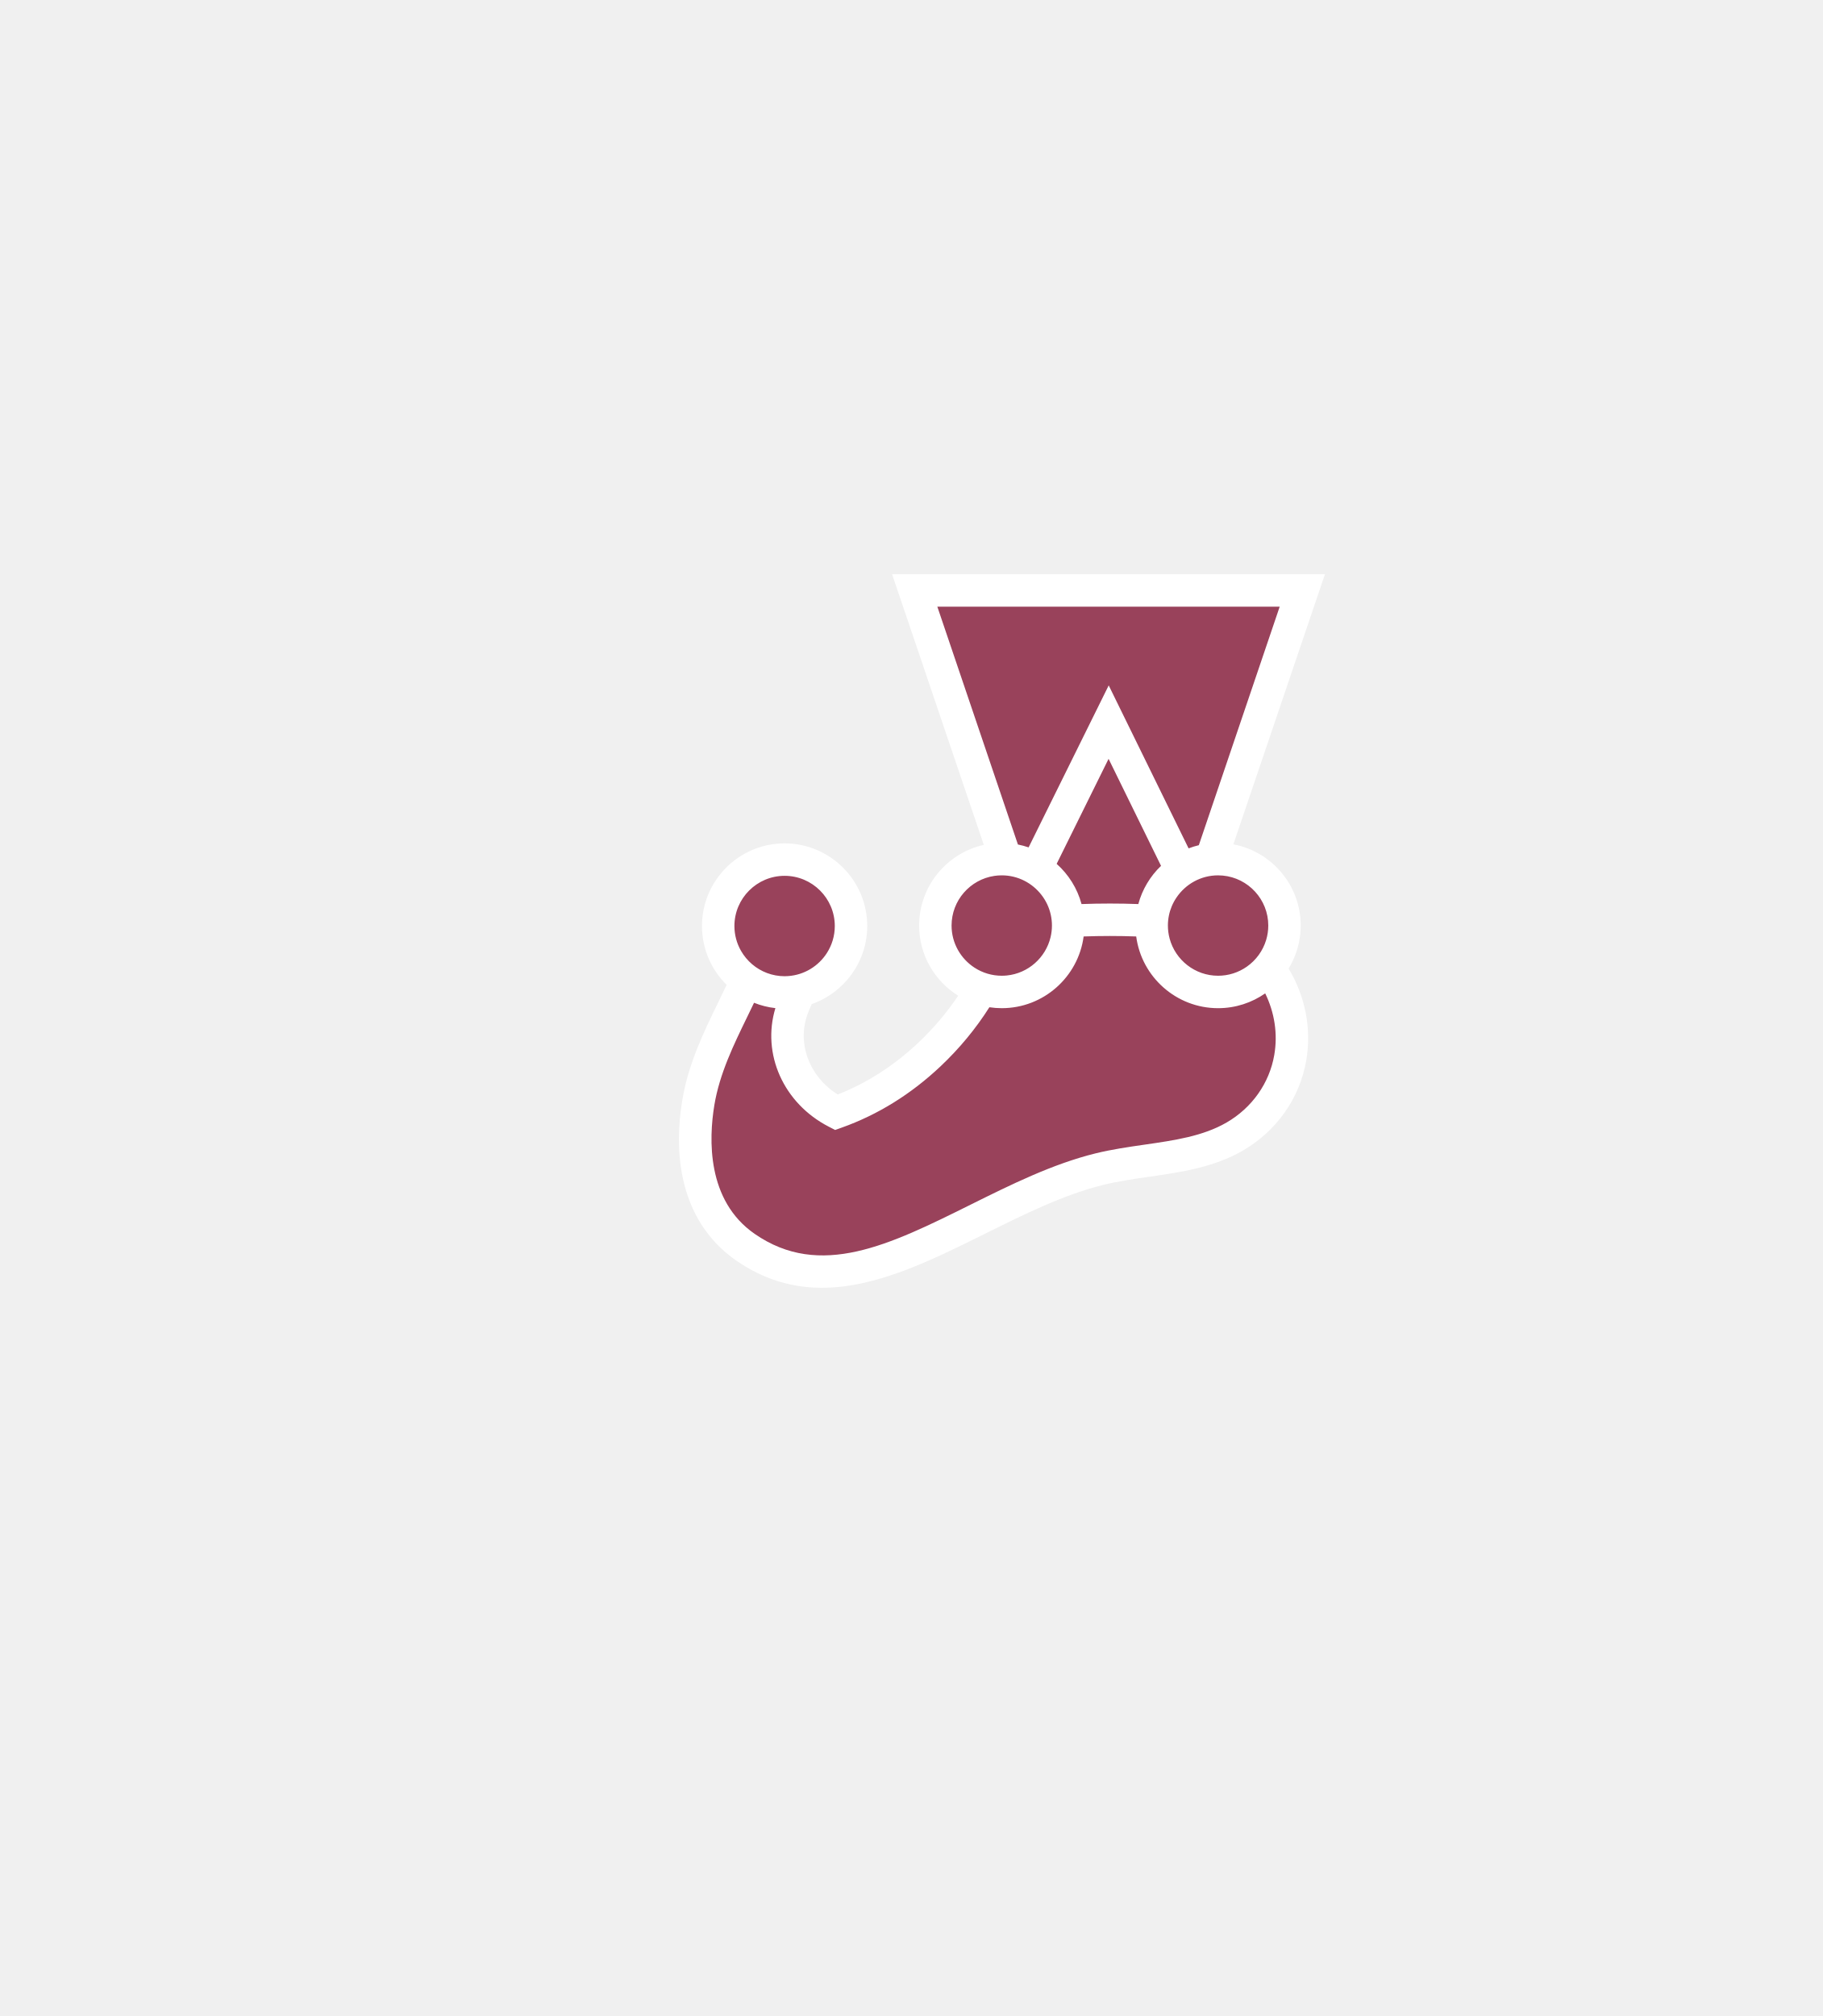
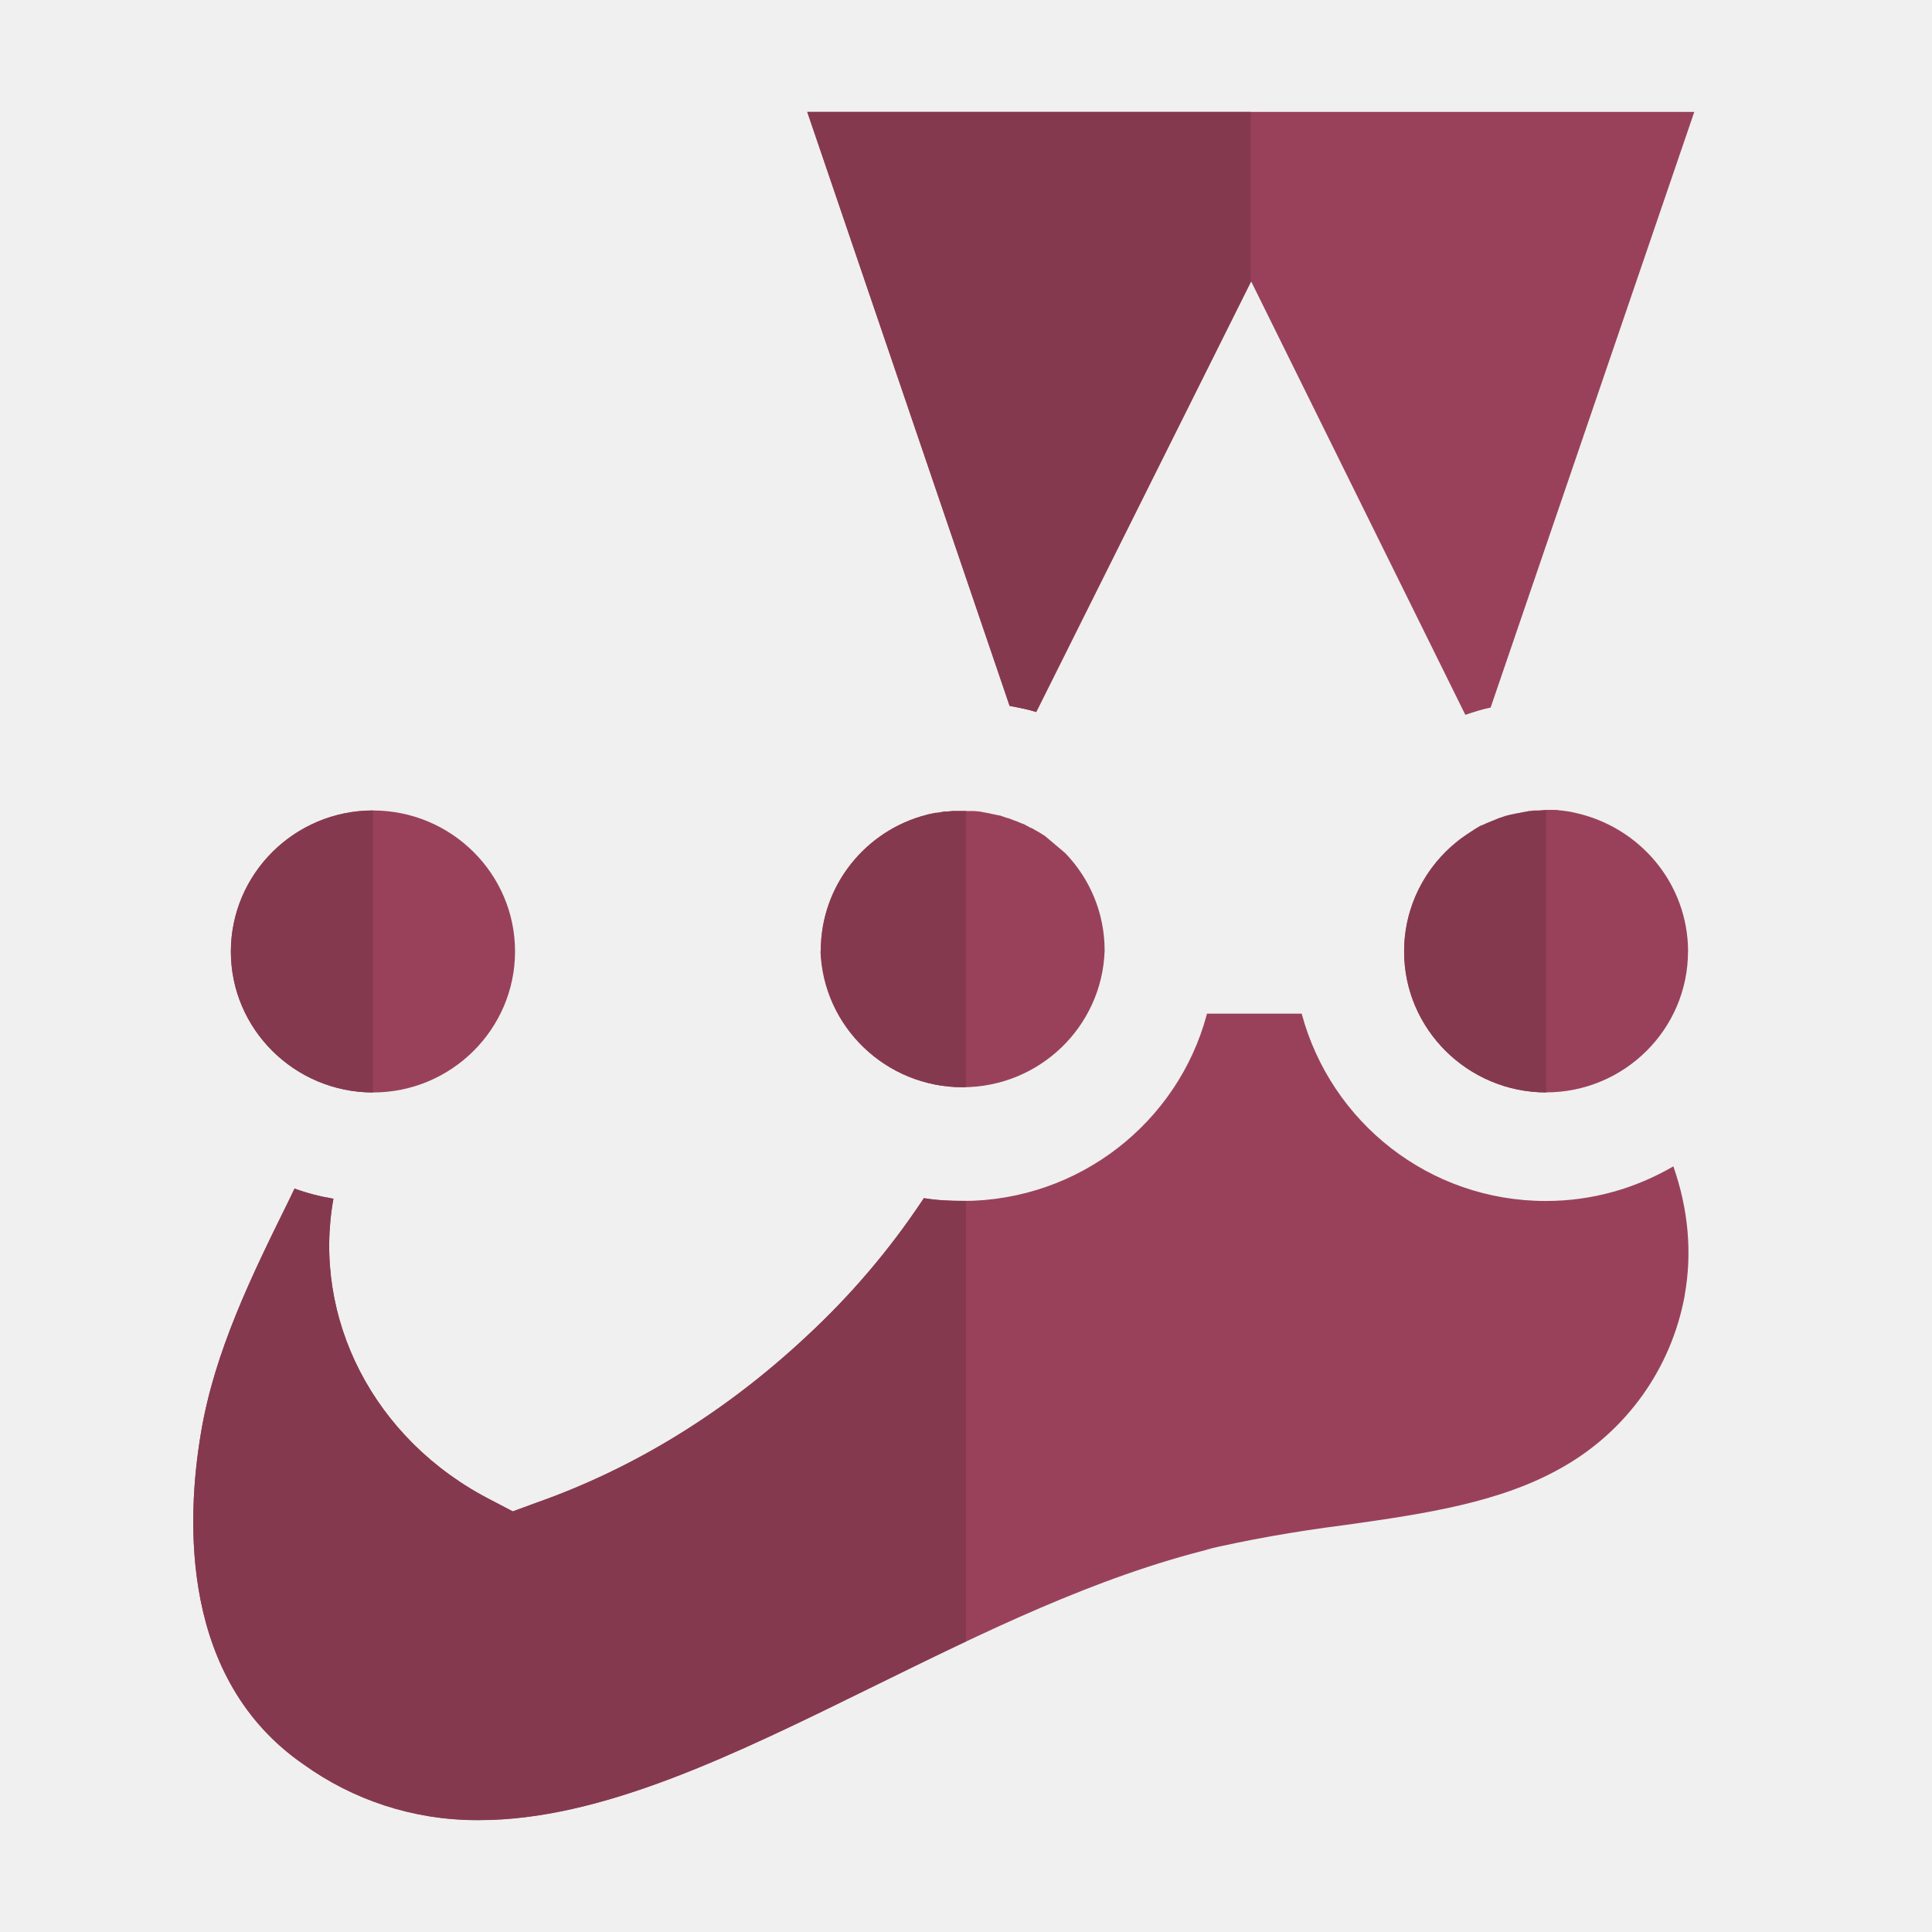
- <svg xmlns="http://www.w3.org/2000/svg" height="2500" preserveAspectRatio="xMidYMid" width="2261" viewBox="-165.831 -227.122 515.659 797.396">
-   <path d="M239.553 138.96c0-14.508-11.762-26.27-26.27-26.27-.934 0-1.854.05-2.762.146l36.082-106.42H93.267l36.032 106.327a26.318 26.318 0 0 0-1.597-.052c-14.508 0-26.27 11.76-26.27 26.27 0 11.727 7.686 21.656 18.293 25.034-5.602 9.704-12.652 18.445-20.656 25.997-10.884 10.267-23.34 18.053-36.812 22.85-16.04-8.24-23.614-26.565-16.78-42.632.772-1.815 1.56-3.654 2.313-5.485 11.62-2.712 20.28-13.129 20.28-25.576 0-14.509-11.762-26.27-26.271-26.27s-26.27 11.761-26.27 26.27c0 8.897 4.426 16.756 11.193 21.508-6.502 14.804-16.06 30.298-19.038 48.255-3.569 21.52-.012 44.364 18.601 57.265 43.348 30.044 90.402-18.625 140.014-30.86 17.98-4.433 37.717-3.719 53.558-12.893 11.896-6.89 19.739-18.309 21.964-31.128 2.2-12.664-1.006-25.273-8.378-35.497a26.158 26.158 0 0 0 6.11-16.839" fill="#99425b" />
-   <path d="M235.5 190.198c-1.932 11.13-8.806 20.851-18.858 26.674-9.371 5.427-20.6 7.047-32.49 8.761-6.369.918-12.955 1.869-19.389 3.455-17.012 4.195-33.49 12.38-49.424 20.295-31.89 15.84-59.43 29.518-85.398 11.52-19.022-13.183-18.144-37.575-15.928-50.941 2.054-12.384 7.607-23.789 12.976-34.818a796.621 796.621 0 0 0 2.722-5.634 32.453 32.453 0 0 0 8.443 2.118c-5.466 18.039 3.13 37.653 21.171 46.921l2.47 1.269 2.614-.931c14.263-5.08 27.406-13.23 39.063-24.229 7.535-7.109 14.014-14.974 19.339-23.378a32.8 32.8 0 0 0 4.891.367c16.559 0 30.271-12.379 32.393-28.367 6.778-.248 13.977-.25 20.794-.002 2.12 15.99 15.834 28.37 32.393 28.37 6.924 0 13.346-2.17 18.637-5.856 3.673 7.519 5.044 15.979 3.581 24.406zM41.8 119.295c10.948 0 19.854 8.907 19.854 19.855 0 3.932-1.154 7.599-3.135 10.687-3.3 5.147-8.91 8.675-15.355 9.115-.451.03-.906.052-1.364.052-2.44 0-4.777-.445-6.938-1.253a19.967 19.967 0 0 1-10.305-8.777 19.725 19.725 0 0 1-2.612-9.824c0-10.948 8.907-19.855 19.855-19.855zm66.049 19.666c0-9.947 7.353-18.206 16.907-19.634.962-.145 1.946-.22 2.947-.22 6.365 0 12.032 3.015 15.666 7.687a19.88 19.88 0 0 1 2.318 3.765 19.73 19.73 0 0 1 1.87 8.402c0 1.587-.192 3.13-.545 4.61-1.935 8.1-8.842 14.292-17.306 15.144-.658.066-1.326.1-2.003.1a19.734 19.734 0 0 1-10.76-3.181c-5.466-3.541-9.094-9.69-9.094-16.673zm82.865-23.61a32.721 32.721 0 0 0-8.991 15.117 304.792 304.792 0 0 0-22.458 0c-1.68-6.232-5.162-11.73-9.847-15.906l20.545-41.542zM102.216 12.834h135.437l-31.989 94.345a32.479 32.479 0 0 0-4.051 1.255l-31.6-64.463-31.69 64.078a32.502 32.502 0 0 0-4.226-1.139zm130.92 126.128c0 1.99-.297 3.912-.844 5.727a19.933 19.933 0 0 1-7.653 10.545 19.74 19.74 0 0 1-11.357 3.582c-9.167 0-16.9-6.247-19.174-14.707a19.803 19.803 0 0 1-.68-5.147c0-2.714.548-5.302 1.538-7.66a19.848 19.848 0 0 1 1.878-3.442c3.573-5.274 9.602-8.752 16.438-8.752.627 0 1.245.032 1.858.09 10.08.939 17.997 9.442 17.997 19.764zm12.833 0c0-15.958-11.498-29.273-26.642-32.117L255.553 0H84.318L120.6 107.061c-14.618 3.253-25.583 16.316-25.583 31.9 0 11.702 6.184 21.98 15.452 27.756-4.458 6.642-9.744 12.892-15.802 18.608-9.608 9.063-20.311 15.937-31.85 20.46-11.623-7.301-16.536-21.07-11.434-33.064l.4-.94.75-1.764c12.766-4.453 21.953-16.603 21.953-30.867 0-18.024-14.663-32.687-32.686-32.687S9.112 121.126 9.112 139.15c0 9.097 3.74 17.335 9.758 23.267a552.73 552.73 0 0 1-3.418 7.11c-5.503 11.301-11.739 24.11-14.098 38.335-4.684 28.25 2.872 50.833 21.277 63.588 11.168 7.74 22.51 10.784 33.923 10.784 21.49 0 43.23-10.797 64.493-21.359 15.313-7.605 31.148-15.47 46.789-19.328 5.82-1.435 11.808-2.299 18.148-3.213 12.573-1.814 25.573-3.689 37.089-10.358 13.349-7.732 22.486-20.702 25.07-35.582 2.218-12.775-.451-25.57-6.961-36.422a32.488 32.488 0 0 0 4.787-17.011z" fill="#fff" />
+ <svg xmlns="http://www.w3.org/2000/svg" viewBox="0 0 24 24" width="48px" height="48px">
+   <path fill="#99415B" d="M20.97,11.819l-0.001,0.001c0,0.965-0.791,1.75-1.764,1.75c-0.974-0.003-1.762-0.787-1.762-1.753 c0-0.555,0.26-1.049,0.665-1.37l0.004-0.003l0.007-0.007c0.056-0.042,0.119-0.084,0.182-0.125c0,0,0.008,0,0.008-0.007 c0.028-0.014,0.056-0.035,0.084-0.05c0.007,0,0.014-0.006,0.021-0.006c0.028-0.014,0.063-0.028,0.098-0.042 c0.034-0.014,0.071-0.027,0.099-0.041c0.007,0,0.013-0.007,0.02-0.007c0.028-0.007,0.056-0.021,0.085-0.028 c0.007,0,0.02-0.007,0.028-0.007c0.034-0.007,0.063-0.014,0.098-0.02h0.007l0.105-0.022c0.007,0,0.02,0,0.028-0.007 c0.028,0,0.056-0.007,0.084-0.007H19.1c0.035,0,0.071-0.007,0.112-0.007h0.091c0.028,0,0.05,0,0.078,0.007h0.014 c0.056,0.007,0.112,0.014,0.168,0.028C20.371,10.272,20.968,10.976,20.97,11.819z" />
+   <path fill="#99415B" d="M10.196,11.813v-0.005c0-0.812,0.561-1.495,1.318-1.687l0.012-0.003v-0.001l0.098-0.02h0.02l0.084-0.015 h0.028l0.077-0.007h0.273l0.07,0.007l0.035,0.007l0.077,0.014l0.028,0.007l0.098,0.02h0.007l0.083,0.029l0.028,0.007l0.07,0.027 l0.021,0.007l0.084,0.035h0.007l0.091,0.05l-0.001-0.001h0.007l0.084,0.048l0.013,0.007l0.078,0.049l0.007,0.007l0.238,0.201 l0.007,0.007c0.299,0.313,0.484,0.736,0.484,1.203v0.007c-0.033,0.942-0.811,1.693-1.765,1.693c-0.954,0-1.732-0.751-1.765-1.69 V11.813L10.196,11.813z" />
+   <path fill="#99415B" d="M2.496,17.802c0.168-1.015,0.637-1.967,1.086-2.877l0.077-0.16c0.153,0.056,0.315,0.098,0.483,0.126 c-0.266,1.473,0.49,2.994,1.962,3.745l0.266,0.139l0.287-0.104c1.225-0.431,2.361-1.132,3.363-2.07 c0.545-0.505,1.025-1.068,1.434-1.681l0.023-0.035c0.161,0.027,0.322,0.034,0.484,0.034c1.449-0.003,2.668-0.98,3.027-2.305 l0.005-0.022h1.177c0.362,1.349,1.583,2.327,3.033,2.327h0.001c0.581,0,1.119-0.16,1.583-0.43c0.182,0.52,0.238,1.063,0.14,1.605 h0.001c-0.17,0.92-0.732,1.682-1.505,2.125l-0.014,0.008c-0.764,0.438-1.703,0.577-2.691,0.716c-0.658,0.084-1.22,0.186-1.772,0.314 l0.118-0.023c-1.457,0.355-2.857,1.05-4.216,1.717c-1.738,0.854-3.377,1.66-4.896,1.66H5.927c-0.804,0-1.548-0.256-2.153-0.69 C2.237,20.863,2.313,18.885,2.496,17.802L2.496,17.802z" />
+   <path fill="#85394F" d="M12,10.075h-0.166l-0.077,0.007h-0.028l-0.084,0.015h-0.02l-0.098,0.02v0.001l-0.012,0.003 c-0.758,0.192-1.318,0.875-1.318,1.687v0.005v0.003c0.033,0.939,0.811,1.69,1.765,1.69c0.013,0,0.026,0,0.039,0V10.075L12,10.075z" />
+   <path fill="#85394F" d="M3.659,14.765l-0.077,0.16c-0.449,0.91-0.917,1.861-1.086,2.877c-0.182,1.083-0.259,3.061,1.279,4.117 c0.605,0.434,1.349,0.69,2.153,0.69h0.023c1.519,0,3.158-0.805,4.896-1.66c0.381-0.187,0.765-0.376,1.153-0.559v-5.473 c-0.013,0-0.027,0-0.04,0c-0.162,0-0.323-0.007-0.484-0.034l-0.023,0.035c-0.409,0.614-0.889,1.177-1.434,1.681 c-1.003,0.938-2.138,1.64-3.363,2.07L6.37,18.775l-0.266-0.139c-1.472-0.751-2.228-2.272-1.962-3.745 C3.974,14.863,3.812,14.821,3.659,14.765L3.659,14.765z" />
+   <path fill="#99415B" d="M4.633,10.068c0.974,0,1.765,0.786,1.765,1.751c0,0.965-0.791,1.752-1.764,1.752 c-0.973,0-1.766-0.785-1.766-1.75C2.868,10.855,3.66,10.068,4.633,10.068L4.633,10.068z" />
+   <path fill="#85394F" d="M4.633,10.068c-0.973,0-1.765,0.787-1.765,1.753c0,0.964,0.793,1.749,1.765,1.75V10.068L4.633,10.068 L4.633,10.068z" />
+   <path fill="#85394F" d="M19.207,10.068c-0.973,0-1.765,0.787-1.765,1.753c0,0.964,0.793,1.749,1.765,1.75V10.068L19.207,10.068 L19.207,10.068z" />
+   <path fill="#99415B" d="M10.028,1.39h11.019l-2.53,7.4c-0.105,0.02-0.21,0.055-0.314,0.09l-2.661-5.385l-2.67,5.35 c-0.105-0.034-0.218-0.055-0.33-0.076L10.028,1.39L10.028,1.39z" />
+   <path fill="#85394F" d="M15.537,1.39h-5.509l2.514,7.379c0.112,0.021,0.225,0.042,0.33,0.076l2.666-5.342V1.39L15.537,1.39z" />
</svg>
